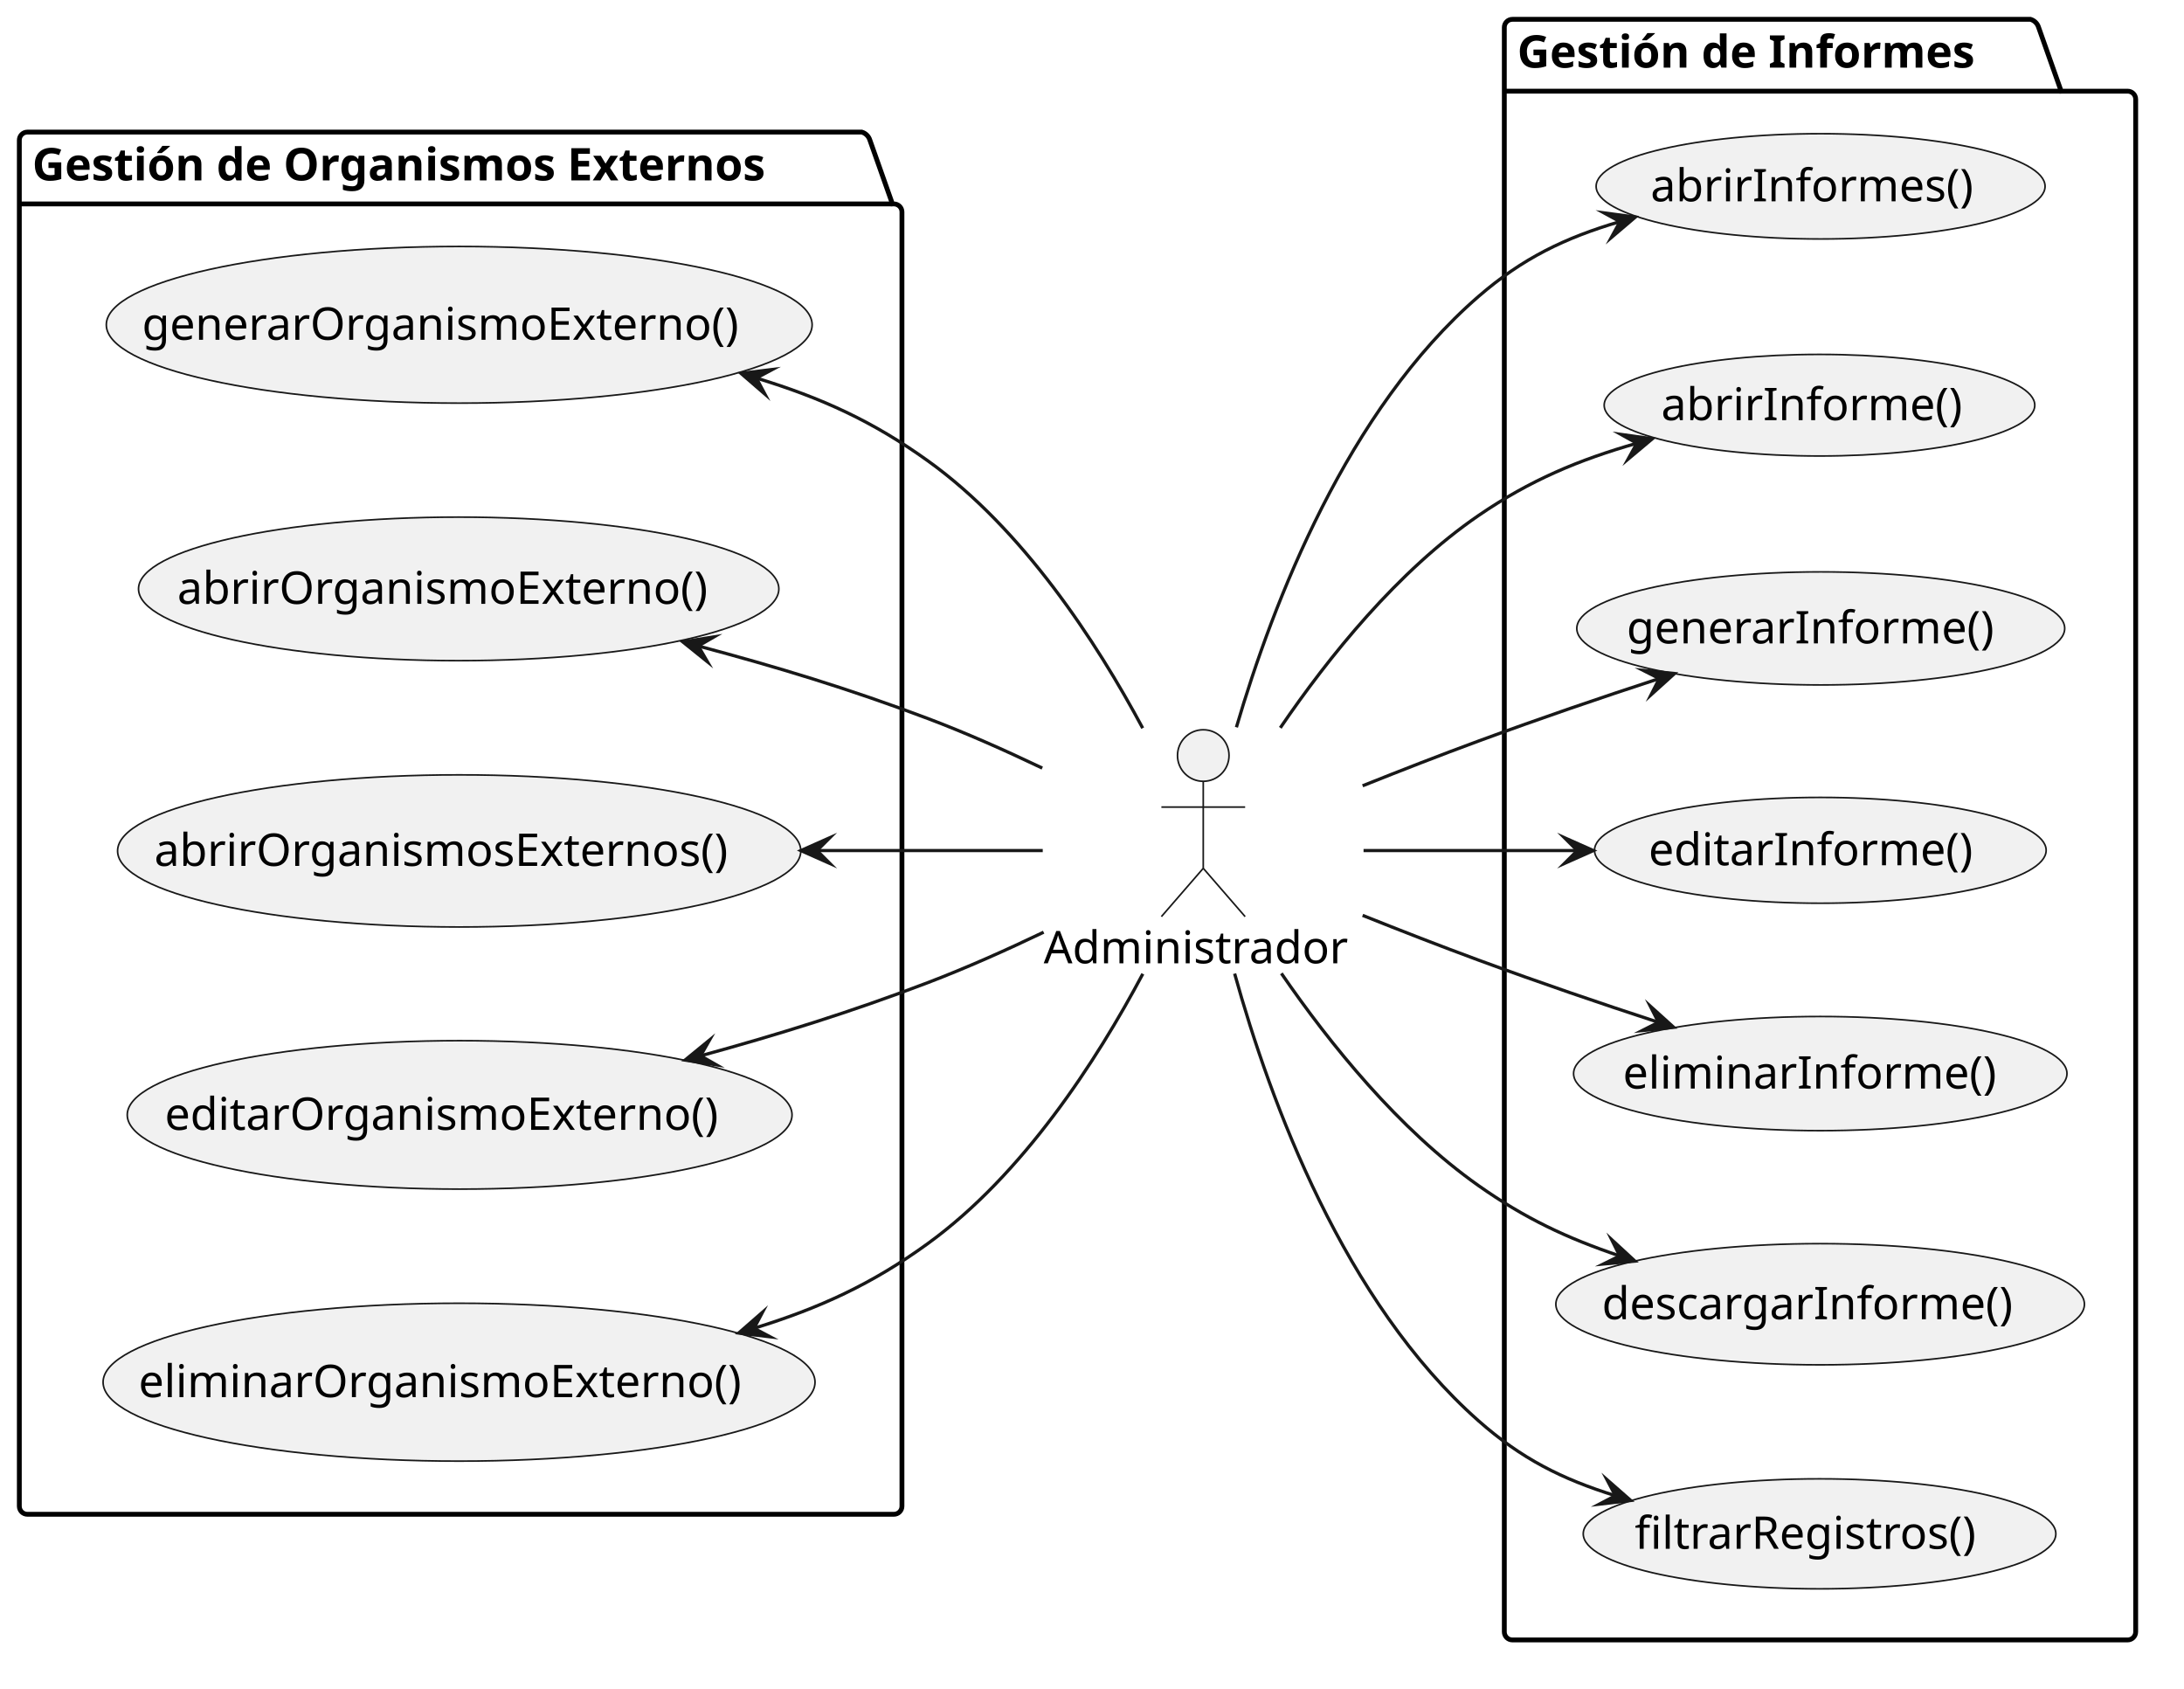
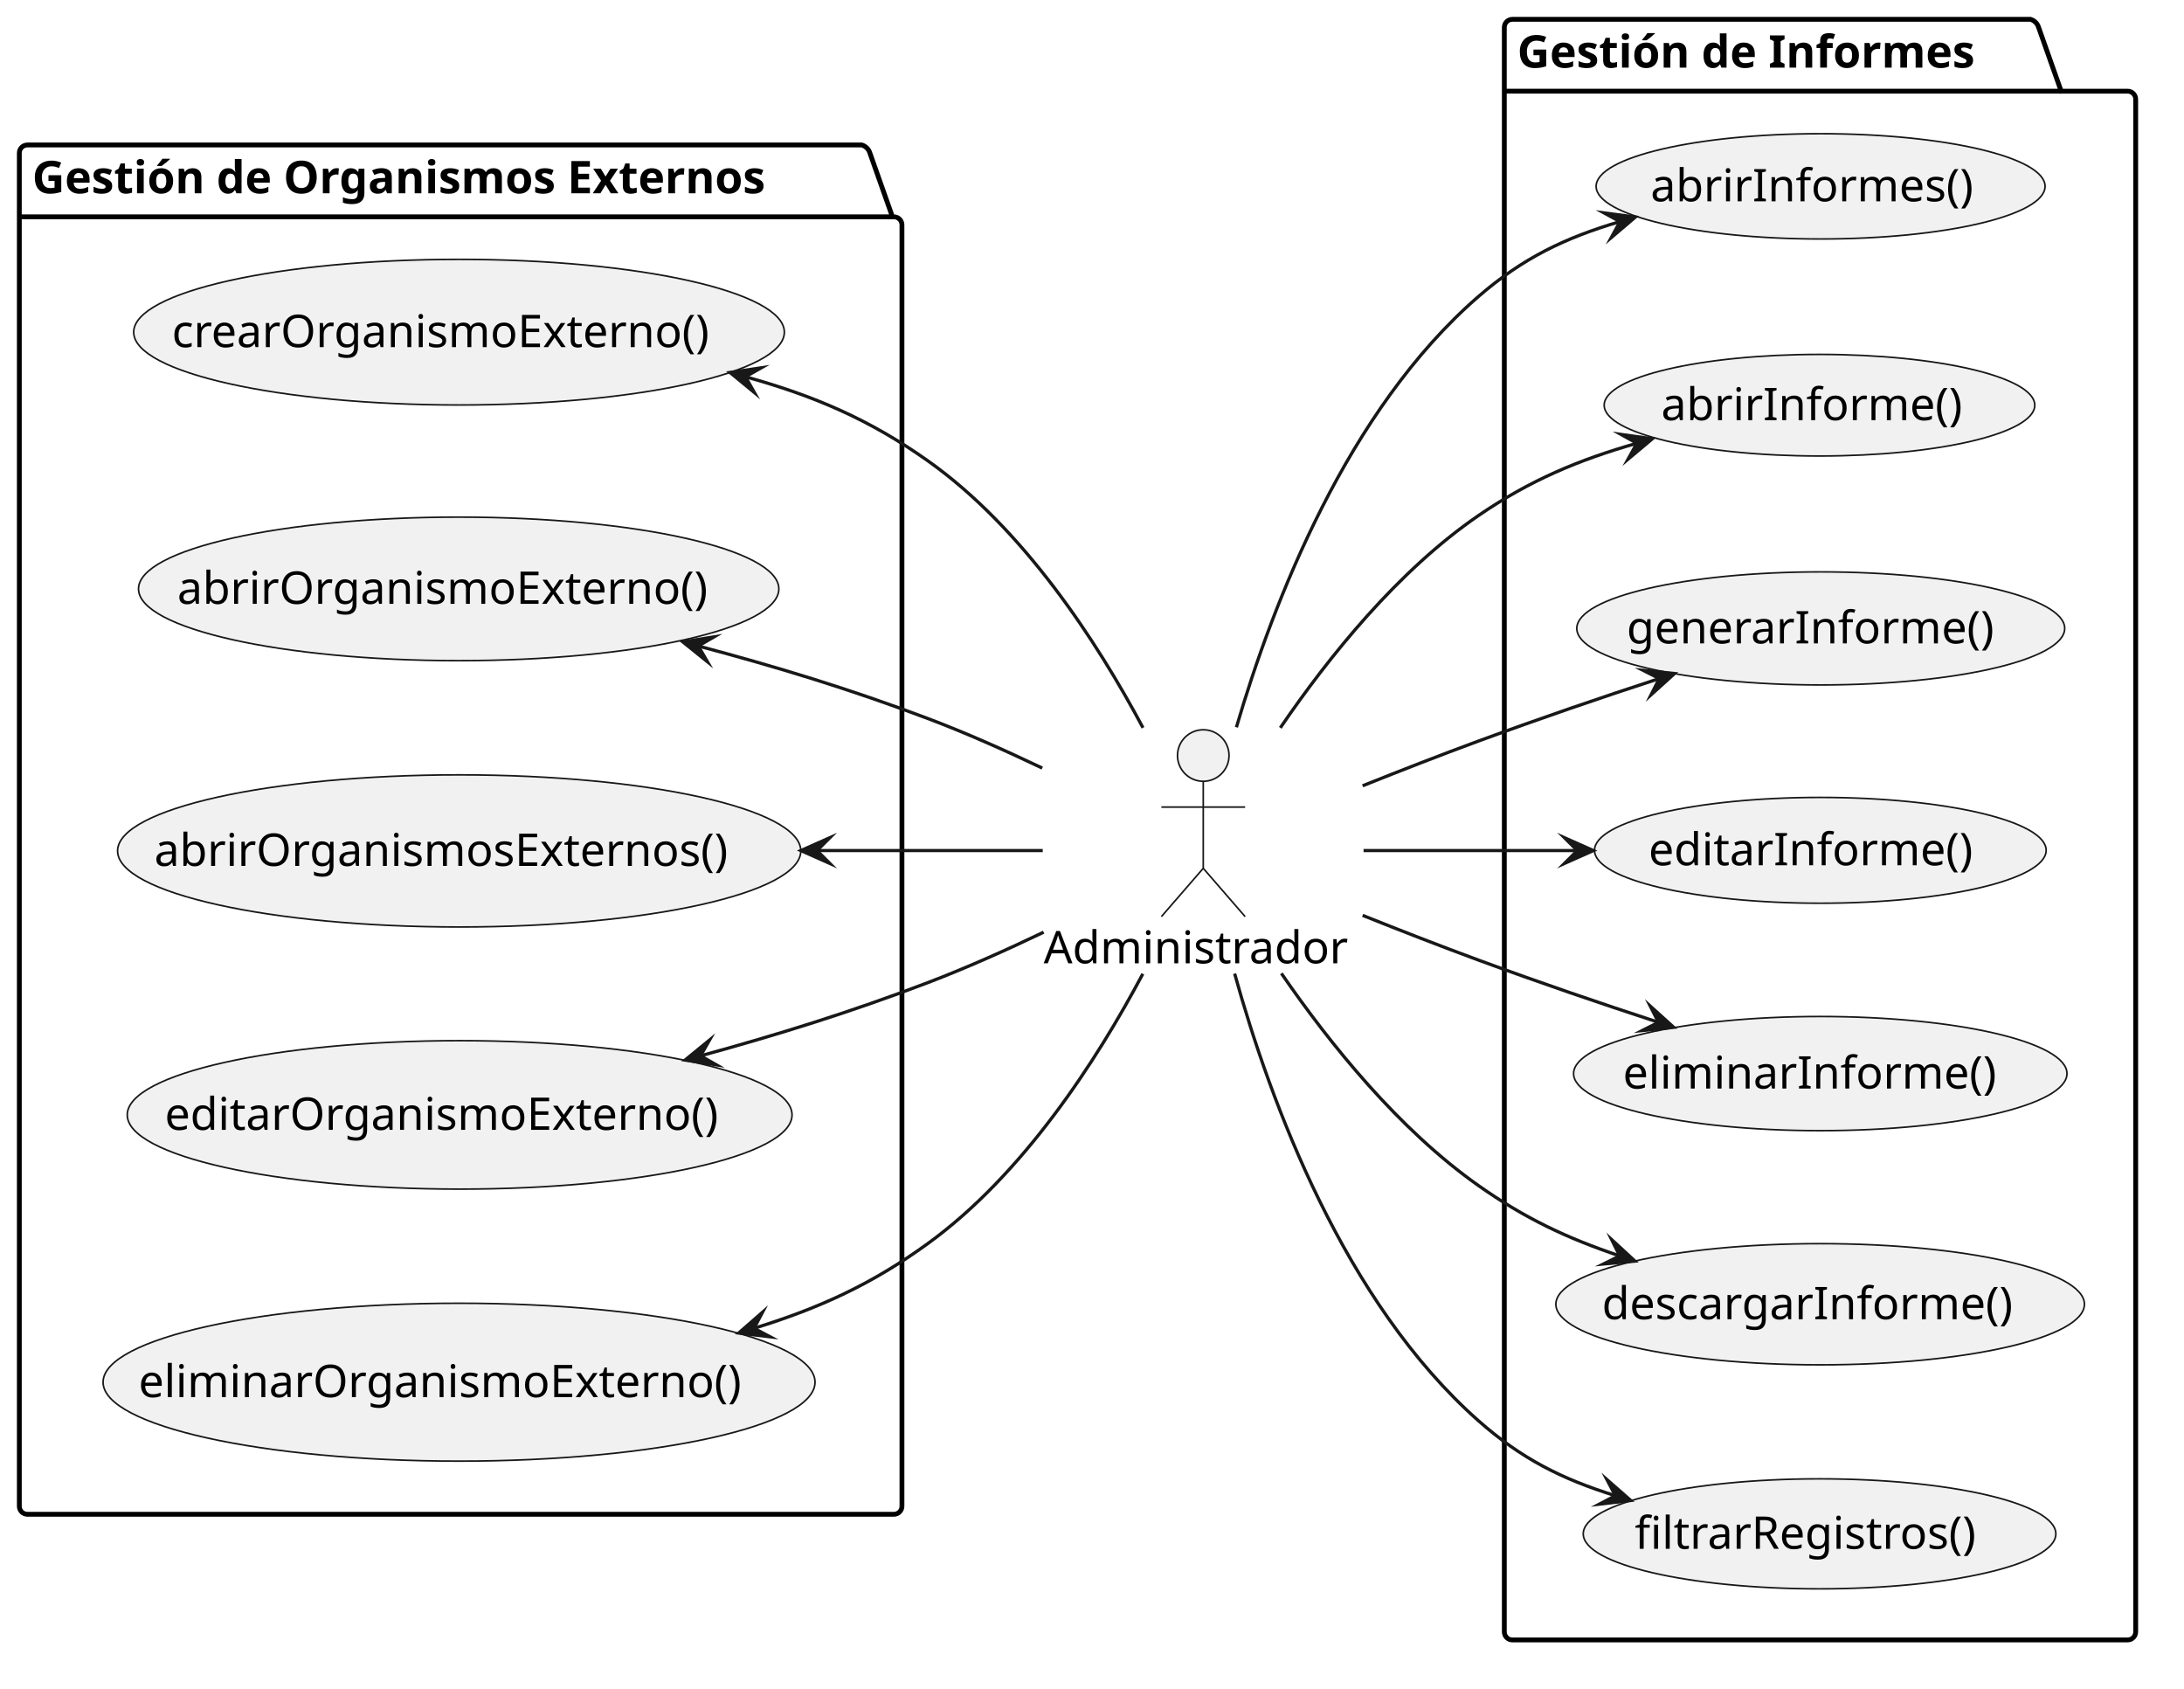
<svg xmlns="http://www.w3.org/2000/svg" version="1.1" data-diagram-type="DESCRIPTION" style="width:678px;height:524px;background:#FFFFFF;" width="678px" height="524px" viewBox="0 0 678 524" zoomAndPan="magnify" preserveAspectRatio="none" contentStyleType="text/css">
  <defs />
  <g font-family="sans-serif" lengthAdjust="spacing">
    <g class="cluster" data-qualified-name="Gesti.n de Organismos Externos" id="ent0002" data-source-line="5">
-       <path d="M8.5,41 L267.55,41 A3.75,3.75 0 0 1 270.05,43.5 L277.05,63.297 L277.5,63.297 A2.5,2.5 0 0 1 280,65.797 L280,467.5 A2.5,2.5 0 0 1 277.5,470 L8.5,470 A2.5,2.5 0 0 1 6,467.5 L6,43.5 A2.5,2.5 0 0 1 8.5,41" style="stroke:#000;stroke-width:1.5;" fill="none" />
-       <line x1="6" y1="63.297" x2="277.05" y2="63.297" style="stroke:#000;stroke-width:1.5;" />
-       <text x="10" y="55.995" fill="#000" font-size="14" textLength="258.05" font-weight="700">Gestión de Organismos Externos</text>
+       <path d="M8.5,45 L267.55,45 A3.75,3.75 0 0 1 270.05,47.5 L277.05,67.297 L277.5,67.297 A2.5,2.5 0 0 1 280,69.797 L280,467.5 A2.5,2.5 0 0 1 277.5,470 L8.5,470 A2.5,2.5 0 0 1 6,467.5 L6,47.5 A2.5,2.5 0 0 1 8.5,45" style="stroke:#000;stroke-width:1.5;" fill="none" />
+       <line x1="6" y1="67.297" x2="277.05" y2="67.297" style="stroke:#000;stroke-width:1.5;" />
+       <text x="10" y="59.995" fill="#000" font-size="14" textLength="258.05" font-weight="700">Gestión de Organismos Externos</text>
    </g>
    <g class="cluster" data-qualified-name="Gesti.n de Informes" id="ent0008" data-source-line="13">
      <path d="M469.5,6 L630.365,6 A3.75,3.75 0 0 1 632.865,8.5 L639.865,28.297 L660.5,28.297 A2.5,2.5 0 0 1 663,30.797 L663,506.5 A2.5,2.5 0 0 1 660.5,509 L469.5,509 A2.5,2.5 0 0 1 467,506.5 L467,8.5 A2.5,2.5 0 0 1 469.5,6" style="stroke:#000;stroke-width:1.5;" fill="none" />
      <line x1="467" y1="28.297" x2="639.865" y2="28.297" style="stroke:#000;stroke-width:1.5;" />
      <text x="471" y="20.995" fill="#000" font-size="14" textLength="159.865" font-weight="700">Gestión de Informes</text>
    </g>
    <g class="entity" data-qualified-name="Gesti.n de Organismos Externos.generarOrganismoExterno" id="ent0003" data-source-line="6">
-       <ellipse cx="142.561" cy="100.812" rx="109.561" ry="24.312" fill="#F1F1F1" style="stroke:#181818;stroke-width:0.5;" />
-       <text x="44.096" y="105.461" fill="#000" font-size="14" textLength="196.93">generarOrganismoExterno()</text>
+       <ellipse cx="142.498" cy="103.1" rx="100.998" ry="22.6" fill="#F1F1F1" style="stroke:#181818;stroke-width:0.5;" />
+       <text x="53.371" y="107.748" fill="#000" font-size="14" textLength="178.254">crearOrganismoExterno()</text>
    </g>
    <g class="entity" data-qualified-name="Gesti.n de Organismos Externos.abrirOrganismoExterno" id="ent0004" data-source-line="7">
      <ellipse cx="142.393" cy="182.779" rx="99.393" ry="22.279" fill="#F1F1F1" style="stroke:#181818;stroke-width:0.5;" />
      <text x="55.033" y="187.427" fill="#000" font-size="14" textLength="174.72">abrirOrganismoExterno()</text>
    </g>
    <g class="entity" data-qualified-name="Gesti.n de Organismos Externos.abrirOrganismosExternos" id="ent0005" data-source-line="8">
      <ellipse cx="142.55" cy="264.11" rx="106.05" ry="23.61" fill="#F1F1F1" style="stroke:#181818;stroke-width:0.5;" />
      <text x="47.896" y="268.758" fill="#000" font-size="14" textLength="189.308">abrirOrganismosExternos()</text>
    </g>
    <g class="entity" data-qualified-name="Gesti.n de Organismos Externos.editarOrganismoExterno" id="ent0006" data-source-line="9">
      <ellipse cx="142.691" cy="346.038" rx="103.191" ry="23.038" fill="#F1F1F1" style="stroke:#181818;stroke-width:0.5;" />
      <text x="51.158" y="350.687" fill="#000" font-size="14" textLength="183.066">editarOrganismoExterno()</text>
    </g>
    <g class="entity" data-qualified-name="Gesti.n de Organismos Externos.eliminarOrganismoExterno" id="ent0007" data-source-line="10">
      <ellipse cx="142.509" cy="429.002" rx="110.509" ry="24.502" fill="#F1F1F1" style="stroke:#181818;stroke-width:0.5;" />
      <text x="43.019" y="433.65" fill="#000" font-size="14" textLength="198.98">eliminarOrganismoExterno()</text>
    </g>
    <g class="entity" data-qualified-name="Gesti.n de Informes.abrirInformes" id="ent0009" data-source-line="14">
      <ellipse cx="565.187" cy="57.837" rx="69.687" ry="16.337" fill="#F1F1F1" style="stroke:#181818;stroke-width:0.5;" />
      <text x="512.393" y="62.486" fill="#000" font-size="14" textLength="105.588">abrirInformes()</text>
    </g>
    <g class="entity" data-qualified-name="Gesti.n de Informes.abrirInforme" id="ent0010" data-source-line="15">
      <ellipse cx="564.838" cy="125.768" rx="66.838" ry="15.768" fill="#F1F1F1" style="stroke:#181818;stroke-width:0.5;" />
      <text x="515.692" y="130.416" fill="#000" font-size="14" textLength="98.294">abrirInforme()</text>
    </g>
    <g class="entity" data-qualified-name="Gesti.n de Informes.generarInforme" id="ent0011" data-source-line="16">
      <ellipse cx="565.234" cy="195.047" rx="75.734" ry="17.547" fill="#F1F1F1" style="stroke:#181818;stroke-width:0.5;" />
      <text x="504.982" y="199.695" fill="#000" font-size="14" textLength="120.504">generarInforme()</text>
    </g>
    <g class="entity" data-qualified-name="Gesti.n de Informes.editarInforme" id="ent0012" data-source-line="17">
      <ellipse cx="565.104" cy="263.921" rx="70.104" ry="16.421" fill="#F1F1F1" style="stroke:#181818;stroke-width:0.5;" />
      <text x="511.784" y="268.569" fill="#000" font-size="14" textLength="106.641">editarInforme()</text>
    </g>
    <g class="entity" data-qualified-name="Gesti.n de Informes.eliminarInforme" id="ent0013" data-source-line="18">
      <ellipse cx="565.086" cy="333.217" rx="76.586" ry="17.717" fill="#F1F1F1" style="stroke:#181818;stroke-width:0.5;" />
      <text x="503.808" y="337.866" fill="#000" font-size="14" textLength="122.555">eliminarInforme()</text>
    </g>
    <g class="entity" data-qualified-name="Gesti.n de Informes.descargarInforme" id="ent0014" data-source-line="19">
      <ellipse cx="565.046" cy="404.809" rx="82.046" ry="18.809" fill="#F1F1F1" style="stroke:#181818;stroke-width:0.5;" />
      <text x="497.309" y="409.458" fill="#000" font-size="14" textLength="135.475">descargarInforme()</text>
    </g>
    <g class="entity" data-qualified-name="Gesti.n de Informes.filtrarRegistros" id="ent0015" data-source-line="20">
      <ellipse cx="564.86" cy="476.072" rx="73.36" ry="17.072" fill="#F1F1F1" style="stroke:#181818;stroke-width:0.5;" />
      <text x="507.496" y="480.72" fill="#000" font-size="14" textLength="114.728">filtrarRegistros()</text>
    </g>
    <g class="entity" data-qualified-name="admin" id="ent0001" data-source-line="3">
      <ellipse cx="373.54" cy="234.5" rx="8" ry="8" fill="#F1F1F1" style="stroke:#181818;stroke-width:0.5;" />
      <path d="M373.54,242.5 L373.54,269.5 M360.54,250.5 L386.54,250.5 M373.54,269.5 L360.54,284.5 M373.54,269.5 L386.54,284.5" style="stroke:#181818;stroke-width:0.5;" fill="none" />
      <text x="324" y="298.995" fill="#000" font-size="14" textLength="99.08">Administrador</text>
    </g>
    <g class="link" data-entity-1="ent0003" data-entity-2="ent0001" id="lnk16" data-source-line="24" data-link-type="dependency">
-       <path d="M234.803,117.337 C255.063,123.507 270.91,130.75 288,143 C317.57,164.2 340.33,199.11 354.74,226" style="stroke:#181818;stroke-width:1;" fill="none" id="generarOrganismoExterno-backto-admin" />
-       <polygon points="230.02,115.88,237.464,122.328,234.803,117.337,239.795,114.675,230.02,115.88" fill="#181818" style="stroke:#181818;stroke-width:1;stroke-linejoin:miter;stroke-miterlimit:10;" />
+       <path d="M231.428,116.937 C252.758,122.857 269.94,130.22 288,143 C317.7,164.01 340.45,198.94 354.83,225.89" style="stroke:#181818;stroke-width:1;" fill="none" id="generarOrganismoExterno-backto-admin" />
+       <polygon points="226.61,115.6,234.212,121.861,231.428,116.937,236.352,114.153,226.61,115.6" fill="#181818" style="stroke:#181818;stroke-width:1;stroke-linejoin:miter;stroke-miterlimit:10;" />
    </g>
    <g class="link" data-entity-1="ent0004" data-entity-2="ent0001" id="lnk17" data-source-line="25" data-link-type="dependency">
      <path d="M216.782,200.505 C241.102,206.975 263.65,213.81 288,223 C299.75,227.43 312.07,232.91 323.56,238.4" style="stroke:#181818;stroke-width:1;" fill="none" id="abrirOrganismoExterno-backto-admin" />
      <polygon points="211.95,199.22,219.619,205.399,216.782,200.505,221.676,197.668,211.95,199.22" fill="#181818" style="stroke:#181818;stroke-width:1;stroke-linejoin:miter;stroke-miterlimit:10;" />
    </g>
    <g class="link" data-entity-1="ent0005" data-entity-2="ent0001" id="lnk18" data-source-line="26" data-link-type="dependency">
      <path d="M253.62,264 C279.84,264 301.72,264 323.71,264" style="stroke:#181818;stroke-width:1;" fill="none" id="abrirOrganismosExternos-backto-admin" />
      <polygon points="248.62,264,257.62,268,253.62,264,257.62,260,248.62,264" fill="#181818" style="stroke:#181818;stroke-width:1;stroke-linejoin:miter;stroke-miterlimit:10;" />
    </g>
    <g class="link" data-entity-1="ent0006" data-entity-2="ent0001" id="lnk19" data-source-line="27" data-link-type="dependency">
      <path d="M217.482,327.708 C241.622,321.088 263.88,314.19 288,305 C299.88,300.47 312.37,294.9 323.99,289.33" style="stroke:#181818;stroke-width:1;" fill="none" id="editarOrganismoExterno-backto-admin" />
      <polygon points="212.66,329.03,222.397,330.507,217.482,327.708,220.282,322.792,212.66,329.03" fill="#181818" style="stroke:#181818;stroke-width:1;stroke-linejoin:miter;stroke-miterlimit:10;" />
    </g>
    <g class="link" data-entity-1="ent0007" data-entity-2="ent0001" id="lnk20" data-source-line="28" data-link-type="dependency">
      <path d="M234.087,412.275 C254.587,405.945 270.73,398.52 288,386 C317.62,364.53 340.38,329.34 354.78,302.26" style="stroke:#181818;stroke-width:1;" fill="none" id="eliminarOrganismoExterno-backto-admin" />
      <polygon points="229.31,413.75,239.09,414.917,234.087,412.275,236.729,407.273,229.31,413.75" fill="#181818" style="stroke:#181818;stroke-width:1;stroke-linejoin:miter;stroke-miterlimit:10;" />
    </g>
    <g class="link" data-entity-1="ent0001" data-entity-2="ent0009" id="lnk21" data-source-line="31" data-link-type="dependency">
      <path d="M383.83,225.73 C395.24,186.79 418.25,127.28 459,92 C472.69,80.15 485.784,73.822 502.904,68.782" style="stroke:#181818;stroke-width:1;" fill="none" id="admin-to-abrirInformes" />
      <polygon points="507.7,67.37,497.937,66.075,502.904,68.782,500.196,73.749,507.7,67.37" fill="#181818" style="stroke:#181818;stroke-width:1;stroke-linejoin:miter;stroke-miterlimit:10;" />
    </g>
    <g class="link" data-entity-1="ent0001" data-entity-2="ent0010" id="lnk22" data-source-line="32" data-link-type="dependency">
      <path d="M397.46,225.9 C412.49,203.85 433.96,177.16 459,160 C475.04,149.01 490.064,142.759 508.154,137.569" style="stroke:#181818;stroke-width:1;" fill="none" id="admin-to-abrirInforme" />
      <polygon points="512.96,136.19,503.206,134.827,508.154,137.569,505.412,142.517,512.96,136.19" fill="#181818" style="stroke:#181818;stroke-width:1;stroke-linejoin:miter;stroke-miterlimit:10;" />
    </g>
    <g class="link" data-entity-1="ent0001" data-entity-2="ent0011" id="lnk23" data-source-line="33" data-link-type="dependency">
      <path d="M423.01,243.89 C434.74,239.2 447.27,234.31 459,230 C478.84,222.71 496.268,216.776 515.108,210.606" style="stroke:#181818;stroke-width:1;" fill="none" id="admin-to-generarInforme" />
      <polygon points="519.86,209.05,510.062,208.05,515.108,210.606,512.552,215.652,519.86,209.05" fill="#181818" style="stroke:#181818;stroke-width:1;stroke-linejoin:miter;stroke-miterlimit:10;" />
    </g>
    <g class="link" data-entity-1="ent0001" data-entity-2="ent0012" id="lnk24" data-source-line="34" data-link-type="dependency">
      <path d="M423.3,264 C445.01,264 465.98,264 489.65,264" style="stroke:#181818;stroke-width:1;" fill="none" id="admin-to-editarInforme" />
      <polygon points="494.65,264,485.65,260,489.65,264,485.65,268,494.65,264" fill="#181818" style="stroke:#181818;stroke-width:1;stroke-linejoin:miter;stroke-miterlimit:10;" />
    </g>
    <g class="link" data-entity-1="ent0001" data-entity-2="ent0013" id="lnk25" data-source-line="35" data-link-type="dependency">
      <path d="M423.01,284.11 C434.74,288.8 447.27,293.69 459,298 C478.75,305.26 496.058,311.155 514.848,317.305" style="stroke:#181818;stroke-width:1;" fill="none" id="admin-to-eliminarInforme" />
      <polygon points="519.6,318.86,512.291,312.259,514.848,317.305,509.802,319.862,519.6,318.86" fill="#181818" style="stroke:#181818;stroke-width:1;stroke-linejoin:miter;stroke-miterlimit:10;" />
    </g>
    <g class="link" data-entity-1="ent0001" data-entity-2="ent0014" id="lnk26" data-source-line="36" data-link-type="dependency">
      <path d="M397.79,302.12 C412.87,324.04 434.27,350.58 459,368 C473.46,378.18 486.264,384.206 502.824,389.816" style="stroke:#181818;stroke-width:1;" fill="none" id="admin-to-descargarInforme" />
      <polygon points="507.56,391.42,500.319,384.744,502.824,389.816,497.752,392.321,507.56,391.42" fill="#181818" style="stroke:#181818;stroke-width:1;stroke-linejoin:miter;stroke-miterlimit:10;" />
    </g>
    <g class="link" data-entity-1="ent0001" data-entity-2="ent0015" id="lnk27" data-source-line="37" data-link-type="dependency">
      <path d="M383.28,302.19 C394.38,342.16 417.28,404.14 459,441 C472.25,452.7 484.766,459.034 501.476,464.234" style="stroke:#181818;stroke-width:1;" fill="none" id="admin-to-filtrarRegistros" />
      <polygon points="506.25,465.72,498.845,459.226,501.476,464.234,496.468,466.865,506.25,465.72" fill="#181818" style="stroke:#181818;stroke-width:1;stroke-linejoin:miter;stroke-miterlimit:10;" />
    </g>
  </g>
</svg>
